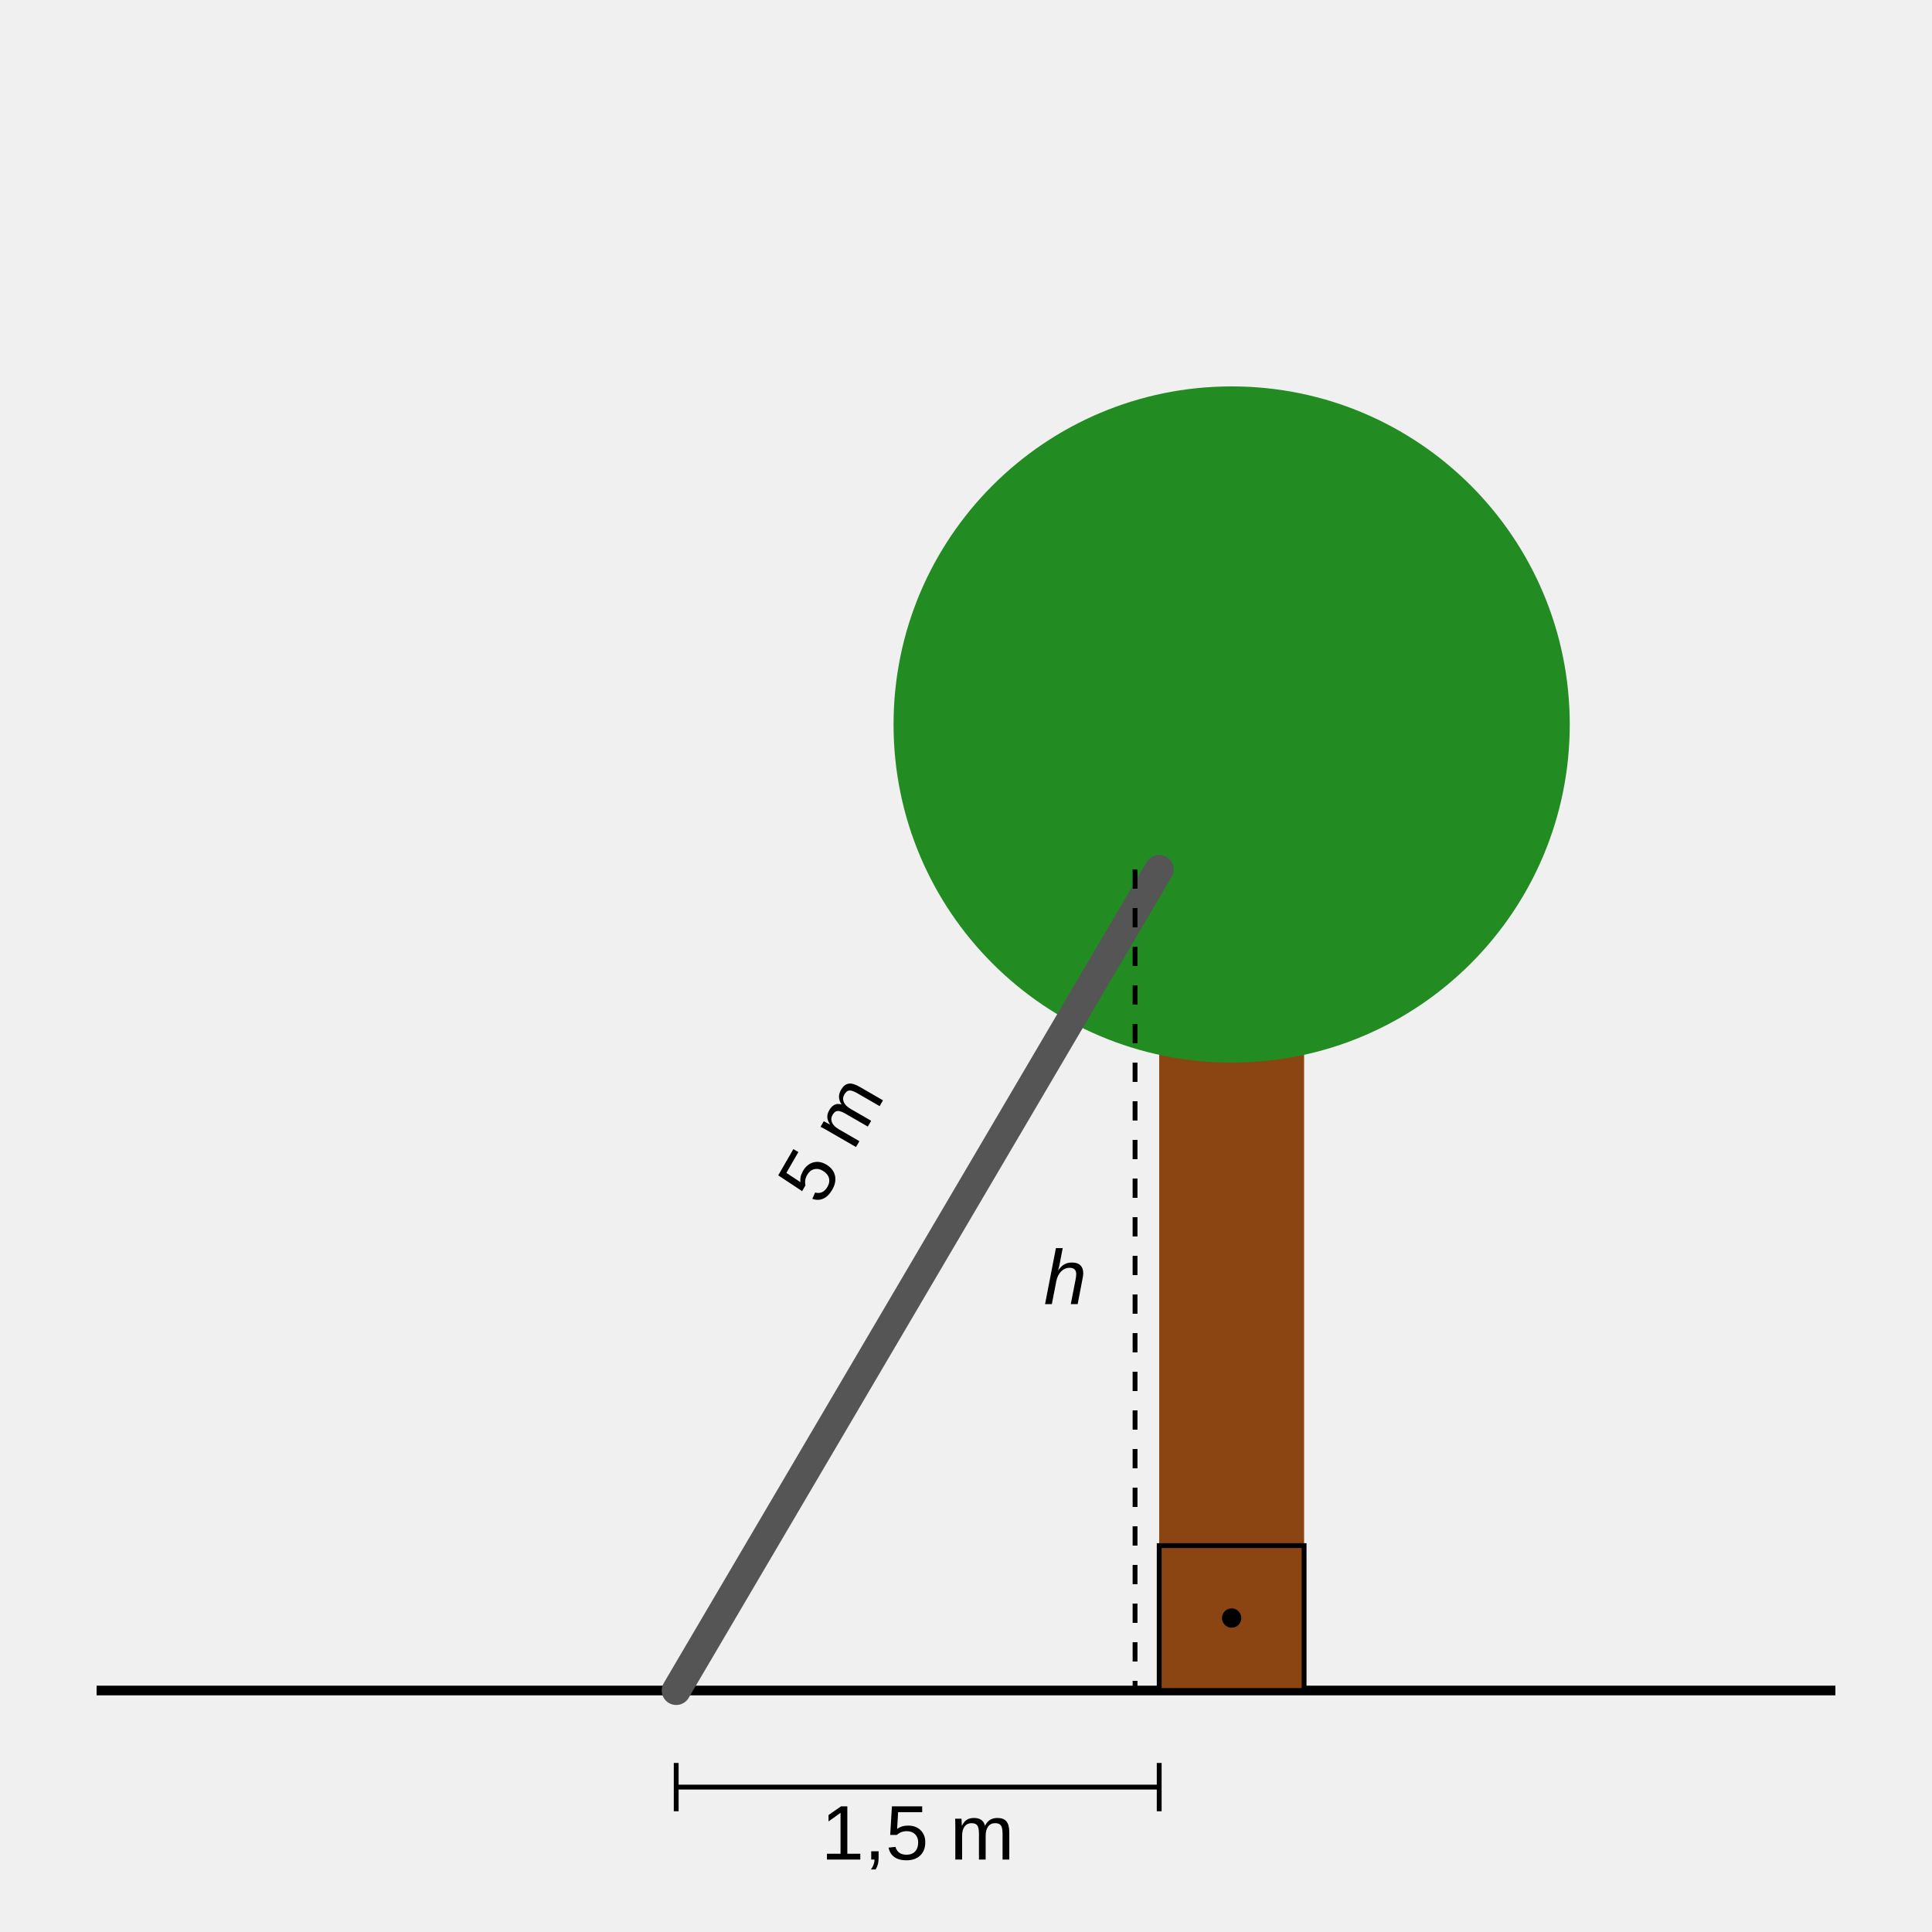
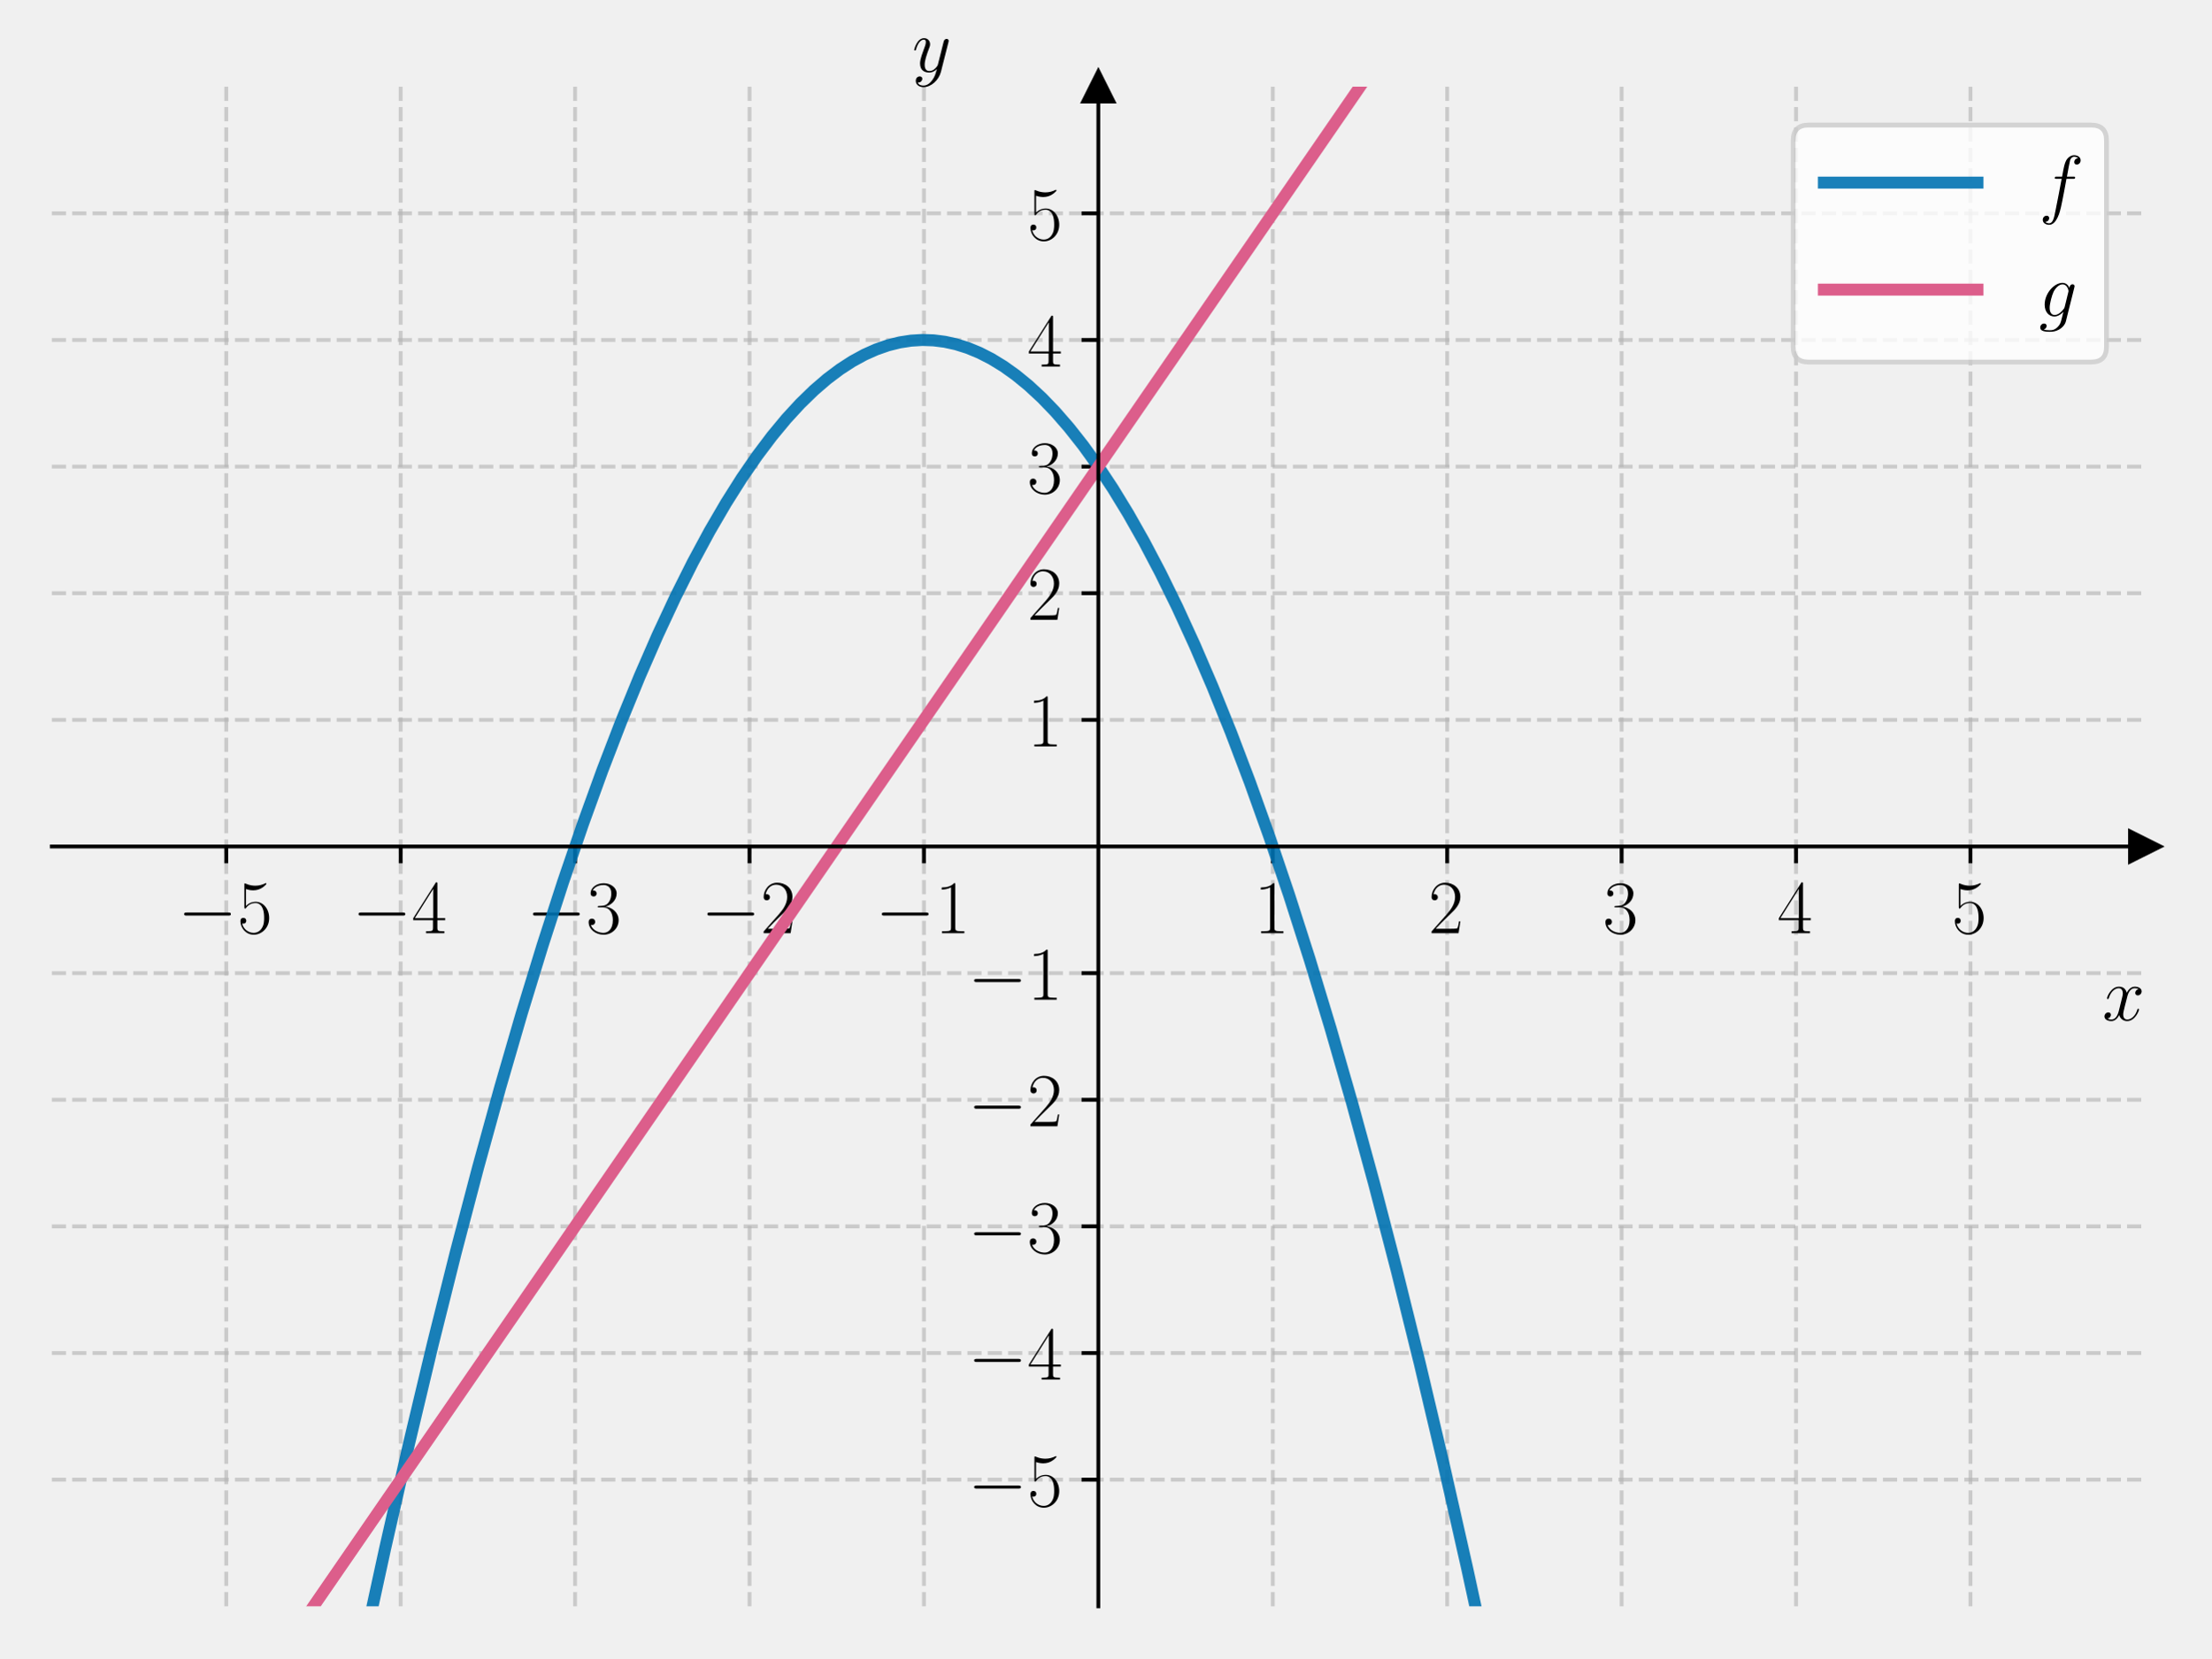
- <svg xmlns="http://www.w3.org/2000/svg" width="400" height="400" viewBox="0 0 400 400">
-   <line x1="20" y1="350" x2="380" y2="350" stroke="black" stroke-width="2" />
-   <rect x="240" y="150" width="30" height="200" fill="#8B4513" />
-   <circle cx="255" cy="150" r="70" fill="#228B22" />
-   <line x1="140" y1="350" x2="240" y2="180" stroke="#555" stroke-width="6" stroke-linecap="round" />
-   <line x1="150" y1="333" x2="160" y2="316" stroke="#555" stroke-width="3" />
-   <line x1="170" y1="299" x2="180" y2="282" stroke="#555" stroke-width="3" />
-   <line x1="190" y1="265" x2="200" y2="248" stroke="#555" stroke-width="3" />
-   <line x1="210" y1="231" x2="220" y2="214" stroke="#555" stroke-width="3" />
-   <rect x="240" y="320" width="30" height="30" fill="none" stroke="black" />
-   <circle cx="255" cy="335" r="2" fill="black" />
-   <line x1="140" y1="370" x2="240" y2="370" stroke="black" stroke-width="1" />
-   <line x1="140" y1="365" x2="140" y2="375" stroke="black" stroke-width="1" />
-   <line x1="240" y1="365" x2="240" y2="375" stroke="black" stroke-width="1" />
-   <text x="190" y="385" font-family="Arial" font-size="16" text-anchor="middle">1,5 m</text>
-   <text x="170" y="250" font-family="Arial" font-size="16" fill="black" transform="rotate(-60 170,250)">5 m</text>
-   <line x1="235" y1="180" x2="235" y2="350" stroke="black" stroke-width="1" stroke-dasharray="4" />
-   <text x="225" y="270" font-family="Arial" font-size="16" fill="black" font-style="italic" text-anchor="end">h</text>
+ <svg xmlns="http://www.w3.org/2000/svg" xmlns:xlink="http://www.w3.org/1999/xlink" width="460.8pt" height="345.6pt" viewBox="0 0 460.8 345.6" version="1.1">
+   <defs>
+     <style type="text/css">*{stroke-linejoin: round; stroke-linecap: butt}</style>
+   </defs>
+   <g id="figure_1">
+     <g id="patch_1">
+       <path d="M 0 345.6  L 460.8 345.6  L 460.8 0  L 0 0  L 0 345.6  z " style="fill: none" />
+     </g>
+     <g id="axes_1">
+       <g id="patch_2">
+         <path d="M 10.8 334.8  L 447 334.8  L 447 18.065  L 10.8 18.065  L 10.8 334.8  z " style="fill: none" />
+       </g>
+       <g id="matplotlib.axis_1">
+         <g id="xtick_1">
+           <g id="line2d_1">
+             <path d="M 47.15 334.8  L 47.15 18.065  " clip-path="url(#pec87e1b972)" style="fill: none; stroke-dasharray: 2.96,1.28; stroke-dashoffset: 0; stroke: #b0b0b0; stroke-opacity: 0.6; stroke-width: 0.8" />
+           </g>
+           <g id="line2d_2">
+             <defs>
+               <path id="mb27b76ec15" d="M 0 0  L 0 3.5  " style="stroke: #000000; stroke-width: 0.8" />
+             </defs>
+             <g>
+               <use xlink:href="#mb27b76ec15" x="47.15" y="176.432" style="stroke: #000000; stroke-width: 0.8" />
+             </g>
+           </g>
+           <g id="text_1">
+             <g transform="translate(37.04901 194.5019) scale(0.16 -0.16)">
+               <defs>
+                 <path id="CMSY10-0" d="M 4218 1472  C 4326 1472 4442 1472 4442 1600  C 4442 1728 4326 1728 4218 1728  L 755 1728  C 646 1728 531 1728 531 1600  C 531 1472 646 1472 755 1472  L 4218 1472  z " transform="scale(0.015625)" />
+                 <path id="CMR17-35" d="M 730 3692  C 794 3666 1056 3584 1325 3584  C 1920 3584 2246 3911 2432 4100  C 2432 4157 2432 4192 2394 4192  C 2387 4192 2374 4192 2323 4163  C 2099 4058 1837 3973 1517 3973  C 1325 3973 1037 3999 723 4139  C 653 4171 640 4171 634 4171  C 602 4171 595 4164 595 4037  L 595 2203  C 595 2089 595 2057 659 2057  C 691 2057 704 2070 736 2114  C 941 2401 1222 2522 1542 2522  C 1766 2522 2246 2382 2246 1289  C 2246 1085 2246 715 2054 421  C 1894 159 1645 25 1370 25  C 947 25 518 320 403 814  C 429 807 480 795 506 795  C 589 795 749 840 749 1038  C 749 1210 627 1280 506 1280  C 358 1280 262 1190 262 1011  C 262 454 704 -128 1382 -128  C 2042 -128 2669 440 2669 1264  C 2669 2030 2170 2624 1549 2624  C 1222 2624 947 2503 730 2274  L 730 3692  z " transform="scale(0.015625)" />
+               </defs>
+               <use xlink:href="#CMSY10-0" transform="scale(0.996264)" />
+               <use xlink:href="#CMR17-35" transform="translate(77.48747 0) scale(0.996264)" />
+             </g>
+           </g>
+         </g>
+         <g id="xtick_2">
+           <g id="line2d_3">
+             <path d="M 83.5 334.8  L 83.5 18.065  " clip-path="url(#pec87e1b972)" style="fill: none; stroke-dasharray: 2.96,1.28; stroke-dashoffset: 0; stroke: #b0b0b0; stroke-opacity: 0.6; stroke-width: 0.8" />
+           </g>
+           <g id="line2d_4">
+             <g>
+               <use xlink:href="#mb27b76ec15" x="83.5" y="176.432" style="stroke: #000000; stroke-width: 0.8" />
+             </g>
+           </g>
+           <g id="text_2">
+             <g transform="translate(73.39901 194.5019) scale(0.16 -0.16)">
+               <defs>
+                 <path id="CMR17-34" d="M 2150 4122  C 2150 4256 2144 4256 2029 4256  L 128 1254  L 128 1088  L 1779 1088  L 1779 457  C 1779 224 1766 160 1318 160  L 1197 160  L 1197 0  C 1402 0 1747 0 1965 0  C 2182 0 2528 0 2733 0  L 2733 160  L 2611 160  C 2163 160 2150 224 2150 457  L 2150 1088  L 2803 1088  L 2803 1254  L 2150 1254  L 2150 4122  z M 1798 3703  L 1798 1254  L 256 1254  L 1798 3703  z " transform="scale(0.015625)" />
+               </defs>
+               <use xlink:href="#CMSY10-0" transform="scale(0.996264)" />
+               <use xlink:href="#CMR17-34" transform="translate(77.48747 0) scale(0.996264)" />
+             </g>
+           </g>
+         </g>
+         <g id="xtick_3">
+           <g id="line2d_5">
+             <path d="M 119.85 334.8  L 119.85 18.065  " clip-path="url(#pec87e1b972)" style="fill: none; stroke-dasharray: 2.96,1.28; stroke-dashoffset: 0; stroke: #b0b0b0; stroke-opacity: 0.6; stroke-width: 0.8" />
+           </g>
+           <g id="line2d_6">
+             <g>
+               <use xlink:href="#mb27b76ec15" x="119.85" y="176.432" style="stroke: #000000; stroke-width: 0.8" />
+             </g>
+           </g>
+           <g id="text_3">
+             <g transform="translate(109.749 194.5019) scale(0.16 -0.16)">
+               <defs>
+                 <path id="CMR17-33" d="M 1414 2157  C 1984 2157 2234 1662 2234 1090  C 2234 320 1824 25 1453 25  C 1114 25 563 194 390 693  C 422 680 454 680 486 680  C 640 680 755 782 755 948  C 755 1133 614 1216 486 1216  C 378 1216 211 1165 211 926  C 211 335 787 -128 1466 -128  C 2176 -128 2720 430 2720 1085  C 2720 1707 2208 2157 1600 2227  C 2086 2328 2554 2756 2554 3329  C 2554 3820 2048 4179 1472 4179  C 890 4179 378 3829 378 3329  C 378 3110 544 3072 627 3072  C 762 3072 877 3155 877 3321  C 877 3486 762 3569 627 3569  C 602 3569 570 3569 544 3557  C 730 3959 1235 4032 1459 4032  C 1683 4032 2106 3925 2106 3320  C 2106 3143 2080 2828 1862 2550  C 1670 2304 1453 2304 1242 2284  C 1210 2284 1062 2269 1037 2269  C 992 2263 966 2257 966 2208  C 966 2163 973 2157 1101 2157  L 1414 2157  z " transform="scale(0.015625)" />
+               </defs>
+               <use xlink:href="#CMSY10-0" transform="scale(0.996264)" />
+               <use xlink:href="#CMR17-33" transform="translate(77.48747 0) scale(0.996264)" />
+             </g>
+           </g>
+         </g>
+         <g id="xtick_4">
+           <g id="line2d_7">
+             <path d="M 156.2 334.8  L 156.2 18.065  " clip-path="url(#pec87e1b972)" style="fill: none; stroke-dasharray: 2.96,1.28; stroke-dashoffset: 0; stroke: #b0b0b0; stroke-opacity: 0.6; stroke-width: 0.8" />
+           </g>
+           <g id="line2d_8">
+             <g>
+               <use xlink:href="#mb27b76ec15" x="156.2" y="176.432" style="stroke: #000000; stroke-width: 0.8" />
+             </g>
+           </g>
+           <g id="text_4">
+             <g transform="translate(146.099 194.5019) scale(0.16 -0.16)">
+               <defs>
+                 <path id="CMR17-32" d="M 2669 989  L 2554 989  C 2490 536 2438 459 2413 420  C 2381 369 1920 369 1830 369  L 602 369  C 832 619 1280 1072 1824 1597  C 2214 1967 2669 2402 2669 3035  C 2669 3790 2067 4224 1395 4224  C 691 4224 262 3604 262 3030  C 262 2780 448 2748 525 2748  C 589 2748 781 2787 781 3010  C 781 3207 614 3264 525 3264  C 486 3264 448 3258 422 3245  C 544 3790 915 4058 1306 4058  C 1862 4058 2227 3617 2227 3035  C 2227 2479 1901 2000 1536 1584  L 262 146  L 262 0  L 2515 0  L 2669 989  z " transform="scale(0.015625)" />
+               </defs>
+               <use xlink:href="#CMSY10-0" transform="scale(0.996264)" />
+               <use xlink:href="#CMR17-32" transform="translate(77.48747 0) scale(0.996264)" />
+             </g>
+           </g>
+         </g>
+         <g id="xtick_5">
+           <g id="line2d_9">
+             <path d="M 192.55 334.8  L 192.55 18.065  " clip-path="url(#pec87e1b972)" style="fill: none; stroke-dasharray: 2.96,1.28; stroke-dashoffset: 0; stroke: #b0b0b0; stroke-opacity: 0.6; stroke-width: 0.8" />
+           </g>
+           <g id="line2d_10">
+             <g>
+               <use xlink:href="#mb27b76ec15" x="192.55" y="176.432" style="stroke: #000000; stroke-width: 0.8" />
+             </g>
+           </g>
+           <g id="text_5">
+             <g transform="translate(182.449 194.5019) scale(0.16 -0.16)">
+               <defs>
+                 <path id="CMR17-31" d="M 1702 4058  C 1702 4192 1696 4192 1606 4192  C 1357 3916 979 3827 621 3827  C 602 3827 570 3827 563 3808  C 557 3795 557 3782 557 3648  C 755 3648 1088 3686 1344 3839  L 1344 461  C 1344 236 1331 160 781 160  L 589 160  L 589 0  C 896 0 1216 0 1523 0  C 1830 0 2150 0 2458 0  L 2458 160  L 2266 160  C 1715 160 1702 230 1702 458  L 1702 4058  z " transform="scale(0.015625)" />
+               </defs>
+               <use xlink:href="#CMSY10-0" transform="scale(0.996264)" />
+               <use xlink:href="#CMR17-31" transform="translate(77.48747 0) scale(0.996264)" />
+             </g>
+           </g>
+         </g>
+         <g id="xtick_6">
+           <g id="line2d_11">
+             <path d="M 265.25 334.8  L 265.25 18.065  " clip-path="url(#pec87e1b972)" style="fill: none; stroke-dasharray: 2.96,1.28; stroke-dashoffset: 0; stroke: #b0b0b0; stroke-opacity: 0.6; stroke-width: 0.8" />
+           </g>
+           <g id="line2d_12">
+             <g>
+               <use xlink:href="#mb27b76ec15" x="265.25" y="176.432" style="stroke: #000000; stroke-width: 0.8" />
+             </g>
+           </g>
+           <g id="text_6">
+             <g transform="translate(261.348 194.5019) scale(0.16 -0.16)">
+               <use xlink:href="#CMR17-31" transform="scale(0.996264)" />
+             </g>
+           </g>
+         </g>
+         <g id="xtick_7">
+           <g id="line2d_13">
+             <path d="M 301.6 334.8  L 301.6 18.065  " clip-path="url(#pec87e1b972)" style="fill: none; stroke-dasharray: 2.96,1.28; stroke-dashoffset: 0; stroke: #b0b0b0; stroke-opacity: 0.6; stroke-width: 0.8" />
+           </g>
+           <g id="line2d_14">
+             <g>
+               <use xlink:href="#mb27b76ec15" x="301.6" y="176.432" style="stroke: #000000; stroke-width: 0.8" />
+             </g>
+           </g>
+           <g id="text_7">
+             <g transform="translate(297.698 194.5019) scale(0.16 -0.16)">
+               <use xlink:href="#CMR17-32" transform="scale(0.996264)" />
+             </g>
+           </g>
+         </g>
+         <g id="xtick_8">
+           <g id="line2d_15">
+             <path d="M 337.95 334.8  L 337.95 18.065  " clip-path="url(#pec87e1b972)" style="fill: none; stroke-dasharray: 2.96,1.28; stroke-dashoffset: 0; stroke: #b0b0b0; stroke-opacity: 0.6; stroke-width: 0.8" />
+           </g>
+           <g id="line2d_16">
+             <g>
+               <use xlink:href="#mb27b76ec15" x="337.95" y="176.432" style="stroke: #000000; stroke-width: 0.8" />
+             </g>
+           </g>
+           <g id="text_8">
+             <g transform="translate(334.048 194.5019) scale(0.16 -0.16)">
+               <use xlink:href="#CMR17-33" transform="scale(0.996264)" />
+             </g>
+           </g>
+         </g>
+         <g id="xtick_9">
+           <g id="line2d_17">
+             <path d="M 374.3 334.8  L 374.3 18.065  " clip-path="url(#pec87e1b972)" style="fill: none; stroke-dasharray: 2.96,1.28; stroke-dashoffset: 0; stroke: #b0b0b0; stroke-opacity: 0.6; stroke-width: 0.8" />
+           </g>
+           <g id="line2d_18">
+             <g>
+               <use xlink:href="#mb27b76ec15" x="374.3" y="176.432" style="stroke: #000000; stroke-width: 0.8" />
+             </g>
+           </g>
+           <g id="text_9">
+             <g transform="translate(370.398 194.5019) scale(0.16 -0.16)">
+               <use xlink:href="#CMR17-34" transform="scale(0.996264)" />
+             </g>
+           </g>
+         </g>
+         <g id="xtick_10">
+           <g id="line2d_19">
+             <path d="M 410.65 334.8  L 410.65 18.065  " clip-path="url(#pec87e1b972)" style="fill: none; stroke-dasharray: 2.96,1.28; stroke-dashoffset: 0; stroke: #b0b0b0; stroke-opacity: 0.6; stroke-width: 0.8" />
+           </g>
+           <g id="line2d_20">
+             <g>
+               <use xlink:href="#mb27b76ec15" x="410.65" y="176.432" style="stroke: #000000; stroke-width: 0.8" />
+             </g>
+           </g>
+           <g id="text_10">
+             <g transform="translate(406.748 194.5019) scale(0.16 -0.16)">
+               <use xlink:href="#CMR17-35" transform="scale(0.996264)" />
+             </g>
+           </g>
+         </g>
+         <g id="text_11">
+           <g transform="translate(438.1306 212.6709) scale(0.16 -0.16)">
+             <defs>
+               <path id="CMMI12-78" d="M 3034 2606  C 2829 2567 2752 2414 2752 2293  C 2752 2139 2874 2088 2963 2088  C 3155 2088 3290 2254 3290 2427  C 3290 2695 2982 2816 2714 2816  C 2323 2816 2106 2433 2048 2312  C 1901 2816 1504 2816 1389 2816  C 736 2816 390 1980 390 1839  C 390 1814 416 1782 461 1782  C 512 1782 525 1820 538 1846  C 755 2555 1184 2689 1370 2689  C 1658 2689 1715 2420 1715 2267  C 1715 2127 1677 1980 1600 1673  L 1382 798  C 1286 415 1101 64 762 64  C 730 64 570 64 435 147  C 666 192 717 383 717 460  C 717 588 621 664 499 664  C 346 664 179 530 179 326  C 179 57 480 -64 755 -64  C 1062 -64 1280 179 1414 441  C 1517 64 1837 -64 2074 -64  C 2726 -64 3072 773 3072 913  C 3072 945 3046 971 3008 971  C 2950 971 2944 939 2925 888  C 2752 326 2381 64 2093 64  C 1869 64 1747 230 1747 492  C 1747 632 1773 734 1875 1156  L 2099 2024  C 2195 2408 2413 2689 2707 2689  C 2720 2689 2899 2689 3034 2606  z " transform="scale(0.015625)" />
+             </defs>
+             <use xlink:href="#CMMI12-78" transform="scale(0.996264)" />
+           </g>
+         </g>
+       </g>
+       <g id="matplotlib.axis_2">
+         <g id="ytick_1">
+           <g id="line2d_21">
+             <path d="M 10.8 308.405  L 447 308.405  " clip-path="url(#pec87e1b972)" style="fill: none; stroke-dasharray: 2.96,1.28; stroke-dashoffset: 0; stroke: #b0b0b0; stroke-opacity: 0.6; stroke-width: 0.8" />
+           </g>
+           <g id="line2d_22">
+             <defs>
+               <path id="m1c2cbdb422" d="M 0 0  L -3.5 0  " style="stroke: #000000; stroke-width: 0.8" />
+             </defs>
+             <g>
+               <use xlink:href="#m1c2cbdb422" x="228.9" y="308.405" style="stroke: #000000; stroke-width: 0.8" />
+             </g>
+           </g>
+           <g id="text_12">
+             <g transform="translate(201.698 313.9402) scale(0.16 -0.16)">
+               <use xlink:href="#CMSY10-0" transform="scale(0.996264)" />
+               <use xlink:href="#CMR17-35" transform="translate(77.48747 0) scale(0.996264)" />
+             </g>
+           </g>
+         </g>
+         <g id="ytick_2">
+           <g id="line2d_23">
+             <path d="M 10.8 282.011  L 447 282.011  " clip-path="url(#pec87e1b972)" style="fill: none; stroke-dasharray: 2.96,1.28; stroke-dashoffset: 0; stroke: #b0b0b0; stroke-opacity: 0.6; stroke-width: 0.8" />
+           </g>
+           <g id="line2d_24">
+             <g>
+               <use xlink:href="#m1c2cbdb422" x="228.9" y="282.011" style="stroke: #000000; stroke-width: 0.8" />
+             </g>
+           </g>
+           <g id="text_13">
+             <g transform="translate(201.698 287.5455) scale(0.16 -0.16)">
+               <use xlink:href="#CMSY10-0" transform="scale(0.996264)" />
+               <use xlink:href="#CMR17-34" transform="translate(77.48747 0) scale(0.996264)" />
+             </g>
+           </g>
+         </g>
+         <g id="ytick_3">
+           <g id="line2d_25">
+             <path d="M 10.8 255.616  L 447 255.616  " clip-path="url(#pec87e1b972)" style="fill: none; stroke-dasharray: 2.96,1.28; stroke-dashoffset: 0; stroke: #b0b0b0; stroke-opacity: 0.6; stroke-width: 0.8" />
+           </g>
+           <g id="line2d_26">
+             <g>
+               <use xlink:href="#m1c2cbdb422" x="228.9" y="255.616" style="stroke: #000000; stroke-width: 0.8" />
+             </g>
+           </g>
+           <g id="text_14">
+             <g transform="translate(201.698 261.1509) scale(0.16 -0.16)">
+               <use xlink:href="#CMSY10-0" transform="scale(0.996264)" />
+               <use xlink:href="#CMR17-33" transform="translate(77.48747 0) scale(0.996264)" />
+             </g>
+           </g>
+         </g>
+         <g id="ytick_4">
+           <g id="line2d_27">
+             <path d="M 10.8 229.222  L 447 229.222  " clip-path="url(#pec87e1b972)" style="fill: none; stroke-dasharray: 2.96,1.28; stroke-dashoffset: 0; stroke: #b0b0b0; stroke-opacity: 0.6; stroke-width: 0.8" />
+           </g>
+           <g id="line2d_28">
+             <g>
+               <use xlink:href="#m1c2cbdb422" x="228.9" y="229.222" style="stroke: #000000; stroke-width: 0.8" />
+             </g>
+           </g>
+           <g id="text_15">
+             <g transform="translate(201.698 234.7563) scale(0.16 -0.16)">
+               <use xlink:href="#CMSY10-0" transform="scale(0.996264)" />
+               <use xlink:href="#CMR17-32" transform="translate(77.48747 0) scale(0.996264)" />
+             </g>
+           </g>
+         </g>
+         <g id="ytick_5">
+           <g id="line2d_29">
+             <path d="M 10.8 202.827  L 447 202.827  " clip-path="url(#pec87e1b972)" style="fill: none; stroke-dasharray: 2.96,1.28; stroke-dashoffset: 0; stroke: #b0b0b0; stroke-opacity: 0.6; stroke-width: 0.8" />
+           </g>
+           <g id="line2d_30">
+             <g>
+               <use xlink:href="#m1c2cbdb422" x="228.9" y="202.827" style="stroke: #000000; stroke-width: 0.8" />
+             </g>
+           </g>
+           <g id="text_16">
+             <g transform="translate(201.698 208.3617) scale(0.16 -0.16)">
+               <use xlink:href="#CMSY10-0" transform="scale(0.996264)" />
+               <use xlink:href="#CMR17-31" transform="translate(77.48747 0) scale(0.996264)" />
+             </g>
+           </g>
+         </g>
+         <g id="ytick_6">
+           <g id="line2d_31">
+             <path d="M 10.8 150.038  L 447 150.038  " clip-path="url(#pec87e1b972)" style="fill: none; stroke-dasharray: 2.96,1.28; stroke-dashoffset: 0; stroke: #b0b0b0; stroke-opacity: 0.6; stroke-width: 0.8" />
+           </g>
+           <g id="line2d_32">
+             <g>
+               <use xlink:href="#m1c2cbdb422" x="228.9" y="150.038" style="stroke: #000000; stroke-width: 0.8" />
+             </g>
+           </g>
+           <g id="text_17">
+             <g transform="translate(214.096 155.5724) scale(0.16 -0.16)">
+               <use xlink:href="#CMR17-31" transform="scale(0.996264)" />
+             </g>
+           </g>
+         </g>
+         <g id="ytick_7">
+           <g id="line2d_33">
+             <path d="M 10.8 123.643  L 447 123.643  " clip-path="url(#pec87e1b972)" style="fill: none; stroke-dasharray: 2.96,1.28; stroke-dashoffset: 0; stroke: #b0b0b0; stroke-opacity: 0.6; stroke-width: 0.8" />
+           </g>
+           <g id="line2d_34">
+             <g>
+               <use xlink:href="#m1c2cbdb422" x="228.9" y="123.643" style="stroke: #000000; stroke-width: 0.8" />
+             </g>
+           </g>
+           <g id="text_18">
+             <g transform="translate(214.096 129.1778) scale(0.16 -0.16)">
+               <use xlink:href="#CMR17-32" transform="scale(0.996264)" />
+             </g>
+           </g>
+         </g>
+         <g id="ytick_8">
+           <g id="line2d_35">
+             <path d="M 10.8 97.248  L 447 97.248  " clip-path="url(#pec87e1b972)" style="fill: none; stroke-dasharray: 2.96,1.28; stroke-dashoffset: 0; stroke: #b0b0b0; stroke-opacity: 0.6; stroke-width: 0.8" />
+           </g>
+           <g id="line2d_36">
+             <g>
+               <use xlink:href="#m1c2cbdb422" x="228.9" y="97.248" style="stroke: #000000; stroke-width: 0.8" />
+             </g>
+           </g>
+           <g id="text_19">
+             <g transform="translate(214.096 102.7832) scale(0.16 -0.16)">
+               <use xlink:href="#CMR17-33" transform="scale(0.996264)" />
+             </g>
+           </g>
+         </g>
+         <g id="ytick_9">
+           <g id="line2d_37">
+             <path d="M 10.8 70.854  L 447 70.854  " clip-path="url(#pec87e1b972)" style="fill: none; stroke-dasharray: 2.96,1.28; stroke-dashoffset: 0; stroke: #b0b0b0; stroke-opacity: 0.6; stroke-width: 0.8" />
+           </g>
+           <g id="line2d_38">
+             <g>
+               <use xlink:href="#m1c2cbdb422" x="228.9" y="70.854" style="stroke: #000000; stroke-width: 0.8" />
+             </g>
+           </g>
+           <g id="text_20">
+             <g transform="translate(214.096 76.38857) scale(0.16 -0.16)">
+               <use xlink:href="#CMR17-34" transform="scale(0.996264)" />
+             </g>
+           </g>
+         </g>
+         <g id="ytick_10">
+           <g id="line2d_39">
+             <path d="M 10.8 44.459  L 447 44.459  " clip-path="url(#pec87e1b972)" style="fill: none; stroke-dasharray: 2.96,1.28; stroke-dashoffset: 0; stroke: #b0b0b0; stroke-opacity: 0.6; stroke-width: 0.8" />
+           </g>
+           <g id="line2d_40">
+             <g>
+               <use xlink:href="#m1c2cbdb422" x="228.9" y="44.459" style="stroke: #000000; stroke-width: 0.8" />
+             </g>
+           </g>
+           <g id="text_21">
+             <g transform="translate(214.096 49.99395) scale(0.16 -0.16)">
+               <use xlink:href="#CMR17-35" transform="scale(0.996264)" />
+             </g>
+           </g>
+         </g>
+         <g id="text_22">
+           <g transform="translate(190.0877 14.96506) scale(0.16 -0.16)">
+             <defs>
+               <path id="CMMI12-79" d="M 1683 -700  C 1510 -939 1261 -1152 947 -1152  C 870 -1152 563 -1152 467 -889  C 486 -895 518 -895 531 -895  C 723 -895 851 -729 851 -582  C 851 -435 730 -384 634 -384  C 531 -384 307 -458 307 -759  C 307 -1071 582 -1286 947 -1286  C 1587 -1286 2234 -700 2413 6  L 3040 2485  C 3046 2517 3059 2556 3059 2594  C 3059 2689 2982 2753 2886 2753  C 2829 2753 2694 2727 2643 2535  L 2170 658  C 2138 543 2138 530 2086 460  C 1958 281 1747 64 1440 64  C 1082 64 1050 415 1050 588  C 1050 952 1222 1443 1395 1903  C 1466 2088 1504 2178 1504 2305  C 1504 2574 1312 2816 998 2816  C 410 2816 173 1890 173 1839  C 173 1814 198 1782 243 1782  C 301 1782 307 1807 333 1897  C 486 2433 730 2689 979 2689  C 1037 2689 1146 2689 1146 2478  C 1146 2312 1075 2127 979 1884  C 666 1047 666 837 666 683  C 666 77 1101 -64 1421 -64  C 1606 -64 1837 -6 2061 230  L 2067 224  C 1971 -147 1907 -392 1683 -700  z " transform="scale(0.015625)" />
+             </defs>
+             <use xlink:href="#CMMI12-79" transform="scale(0.996264)" />
+           </g>
+         </g>
+       </g>
+       <g id="line2d_41">
+         <defs>
+           <path id="m4f61e6f532" d="M 3 0  L -3 -3  L -3 3  z " style="stroke: #000000; stroke-linejoin: miter" />
+         </defs>
+         <g>
+           <use xlink:href="#m4f61e6f532" x="447" y="176.432" style="stroke: #000000; stroke-linejoin: miter" />
+         </g>
+       </g>
+       <g id="line2d_42">
+         <defs>
+           <path id="m26aa9f61be" d="M 0 -3  L -3 3  L 3 3  z " style="stroke: #000000; stroke-linejoin: miter" />
+         </defs>
+         <g>
+           <use xlink:href="#m26aa9f61be" x="228.9" y="18.065" style="stroke: #000000; stroke-linejoin: miter" />
+         </g>
+       </g>
+       <g id="line2d_43">
+         <path d="M 75.06 346.6  L 80.251 322.771  L 85.258 300.81  L 90.158 280.286  L 94.951 261.136  L 99.638 243.299  L 104.218 226.716  L 108.692 211.328  L 113.059 197.077  L 117.32 183.908  L 121.474 171.767  L 125.522 160.6  L 129.463 150.356  L 133.298 140.985  L 137.026 132.437  L 140.755 124.444  L 144.376 117.212  L 147.891 110.693  L 151.3 104.844  L 154.602 99.62  L 157.798 94.979  L 160.887 90.881  L 163.869 87.285  L 166.745 84.155  L 169.622 81.355  L 172.391 78.972  L 175.054 76.969  L 177.611 75.312  L 180.167 73.917  L 182.617 72.825  L 185.067 71.972  L 187.517 71.36  L 189.86 70.998  L 192.204 70.856  L 194.547 70.933  L 196.891 71.23  L 199.234 71.746  L 201.684 72.52  L 204.134 73.534  L 206.584 74.788  L 209.141 76.352  L 211.697 78.177  L 214.36 80.356  L 217.13 82.922  L 219.899 85.795  L 222.775 89.103  L 225.758 92.882  L 228.847 97.171  L 231.936 101.841  L 235.131 107.074  L 238.434 112.909  L 241.842 119.39  L 245.357 126.559  L 248.979 134.462  L 252.707 143.145  L 256.542 152.655  L 260.483 163.041  L 264.531 174.354  L 268.685 186.646  L 272.946 199.969  L 277.313 214.377  L 281.787 229.928  L 286.368 246.677  L 291.055 264.683  L 295.848 284.006  L 300.748 304.707  L 305.754 326.849  L 310.04 346.6  L 310.04 346.6  " clip-path="url(#pec87e1b972)" style="fill: none; stroke: #0072b2; stroke-opacity: 0.9; stroke-width: 2.5; stroke-linecap: square" />
+       </g>
+       <g id="line2d_44">
+         <path d="M 57.2 346.6  L 296.553 -1  L 296.553 -1  " clip-path="url(#pec87e1b972)" style="fill: none; stroke: #dc5e8b; stroke-width: 2.5; stroke-linecap: square" />
+       </g>
+       <g id="patch_3">
+         <path d="M 228.9 334.8  L 228.9 18.065  " style="fill: none; stroke: #000000; stroke-width: 0.8; stroke-linejoin: miter; stroke-linecap: square" />
+       </g>
+       <g id="patch_4">
+         <path d="M 447 334.8  L 447 18.065  " style="fill: none" />
+       </g>
+       <g id="patch_5">
+         <path d="M 10.8 176.432  L 447 176.432  " style="fill: none; stroke: #000000; stroke-width: 0.8; stroke-linejoin: miter; stroke-linecap: square" />
+       </g>
+       <g id="patch_6">
+         <path d="M 10.8 18.065  L 447 18.065  " style="fill: none" />
+       </g>
+       <g id="legend_1">
+         <g id="patch_7">
+           <path d="M 376.907 75.463  L 435.8 75.463  Q 439 75.463 439 72.263  L 439 29.265  Q 439 26.065 435.8 26.065  L 376.907 26.065  Q 373.707 26.065 373.707 29.265  L 373.707 72.263  Q 373.707 75.463 376.907 75.463  z " style="fill: #ffffff; opacity: 0.8; stroke: #cccccc; stroke-linejoin: miter" />
+         </g>
+         <g id="line2d_45">
+           <path d="M 380.107 38.065  L 396.107 38.065  L 412.107 38.065  " style="fill: none; stroke: #0072b2; stroke-opacity: 0.9; stroke-width: 2.5; stroke-linecap: square" />
+         </g>
+         <g id="text_23">
+           <g transform="translate(424.9067 43.66453) scale(0.16 -0.16)">
+             <defs>
+               <path id="CMMI12-66" d="M 2854 2566  C 2982 2566 3034 2566 3034 2688  C 3034 2752 2982 2752 2867 2752  L 2349 2752  C 2470 3429 2560 3897 2611 4107  C 2650 4265 2784 4416 2950 4416  C 3085 4416 3219 4358 3283 4298  C 3034 4272 2957 4082 2957 3969  C 2957 3837 3053 3759 3174 3759  C 3302 3759 3494 3870 3494 4119  C 3494 4393 3226 4544 2944 4544  C 2669 4544 2400 4334 2272 4078  C 2157 3848 2093 3611 1946 2752  L 1517 2752  C 1395 2752 1331 2752 1331 2637  C 1331 2566 1370 2566 1498 2566  L 1907 2566  C 1792 1976 1530 542 1382 -137  C 1274 -689 1178 -1152 858 -1152  C 838 -1152 653 -1152 538 -1031  C 864 -1005 864 -726 864 -720  C 864 -593 768 -517 646 -517  C 518 -517 326 -625 326 -867  C 326 -1140 608 -1280 858 -1280  C 1510 -1280 1779 -118 1850 199  C 1965 688 2278 2376 2310 2566  L 2854 2566  z " transform="scale(0.015625)" />
+             </defs>
+             <use xlink:href="#CMMI12-66" transform="scale(0.996264)" />
+           </g>
+         </g>
+         <g id="line2d_46">
+           <path d="M 380.107 60.364  L 396.107 60.364  L 412.107 60.364  " style="fill: none; stroke: #dc5e8b; stroke-width: 2.5; stroke-linecap: square" />
+         </g>
+         <g id="text_24">
+           <g transform="translate(424.9067 65.96401) scale(0.16 -0.16)">
+             <defs>
+               <path id="CMMI12-67" d="M 2163 811  C 2138 709 2125 683 2042 588  C 1779 249 1510 128 1312 128  C 1101 128 902 294 902 734  C 902 1073 1094 1788 1235 2076  C 1421 2433 1709 2689 1978 2689  C 2400 2689 2483 2165 2483 2127  L 2464 2037  L 2163 811  z M 2560 2395  C 2477 2580 2298 2816 1978 2816  C 1280 2816 486 1941 486 990  C 486 326 890 0 1299 0  C 1638 0 1939 268 2054 396  L 1914 -171  C 1824 -516 1786 -674 1555 -894  C 1293 -1152 1050 -1152 909 -1152  C 717 -1152 557 -1139 397 -1089  C 602 -1033 653 -858 653 -789  C 653 -689 576 -588 435 -588  C 282 -588 115 -714 115 -922  C 115 -1180 378 -1280 922 -1280  C 1747 -1280 2176 -753 2259 -410  L 2970 2435  C 2989 2511 2989 2524 2989 2536  C 2989 2625 2918 2695 2822 2695  C 2669 2695 2579 2567 2560 2395  z " transform="scale(0.015625)" />
+             </defs>
+             <use xlink:href="#CMMI12-67" transform="scale(0.996264)" />
+           </g>
+         </g>
+       </g>
+     </g>
+   </g>
+   <defs>
+     <clipPath id="pec87e1b972">
+       <rect x="10.8" y="18.065" width="436.2" height="316.735" />
+     </clipPath>
+   </defs>
</svg>
